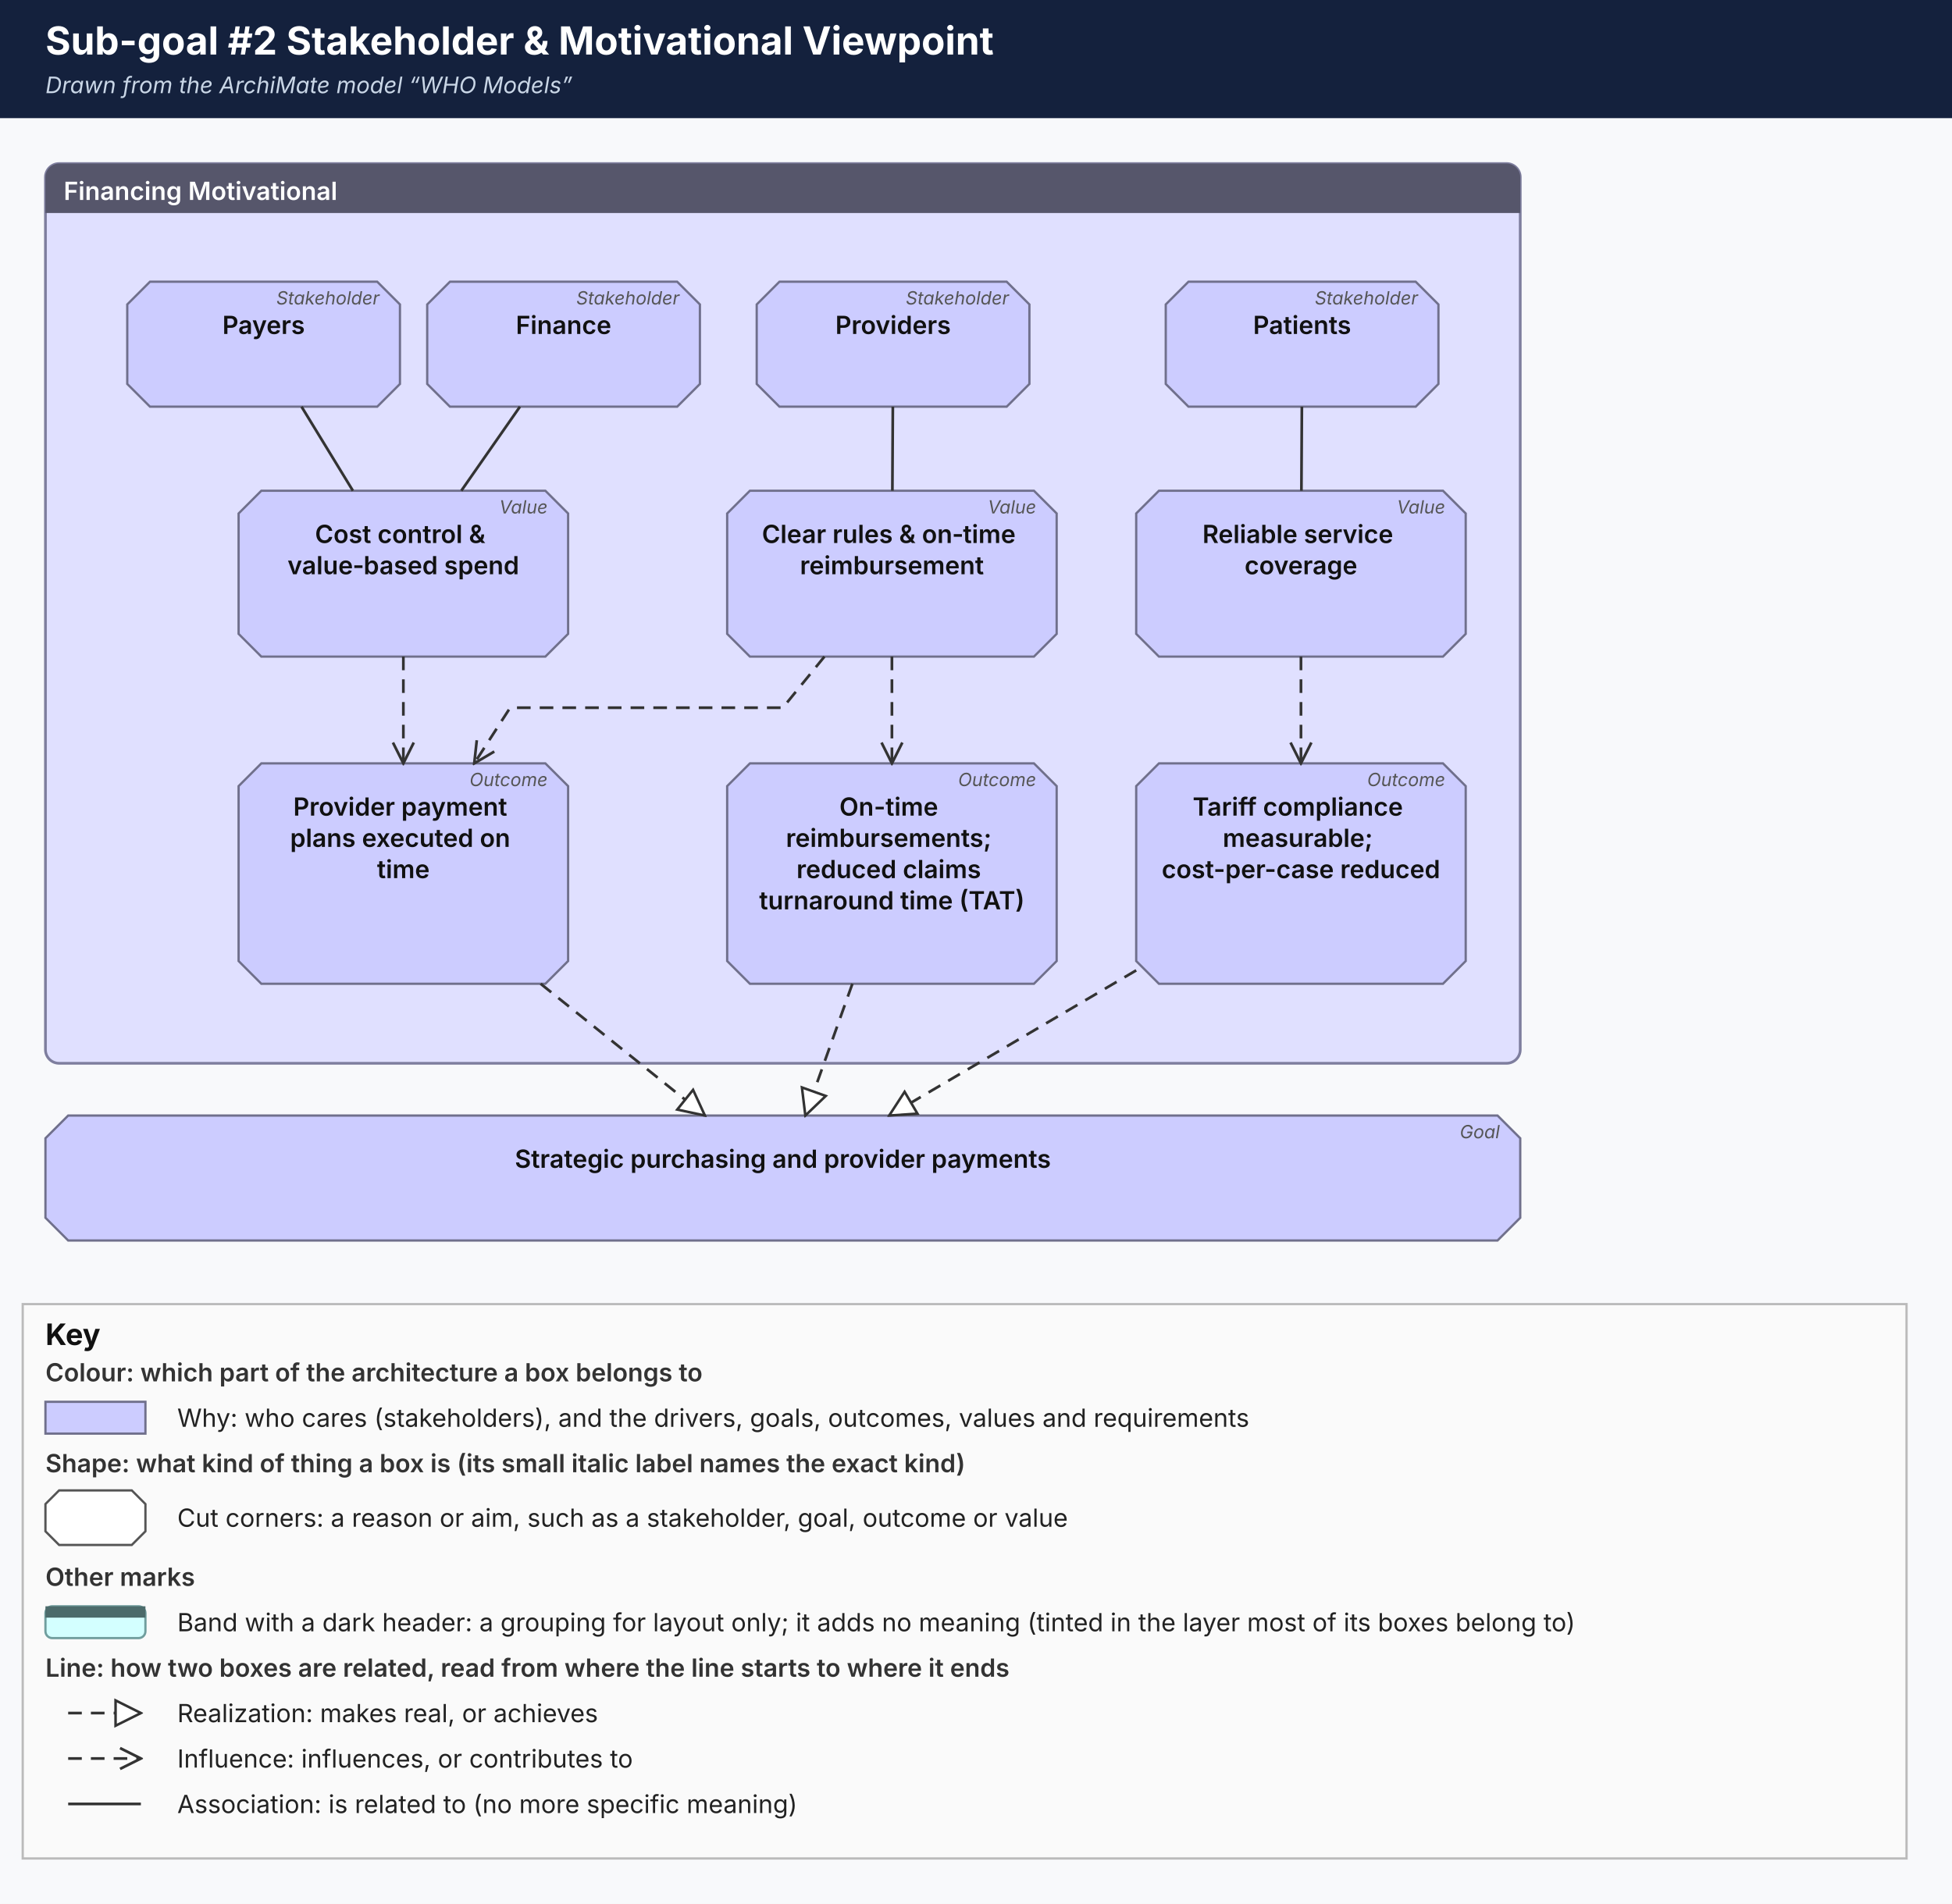
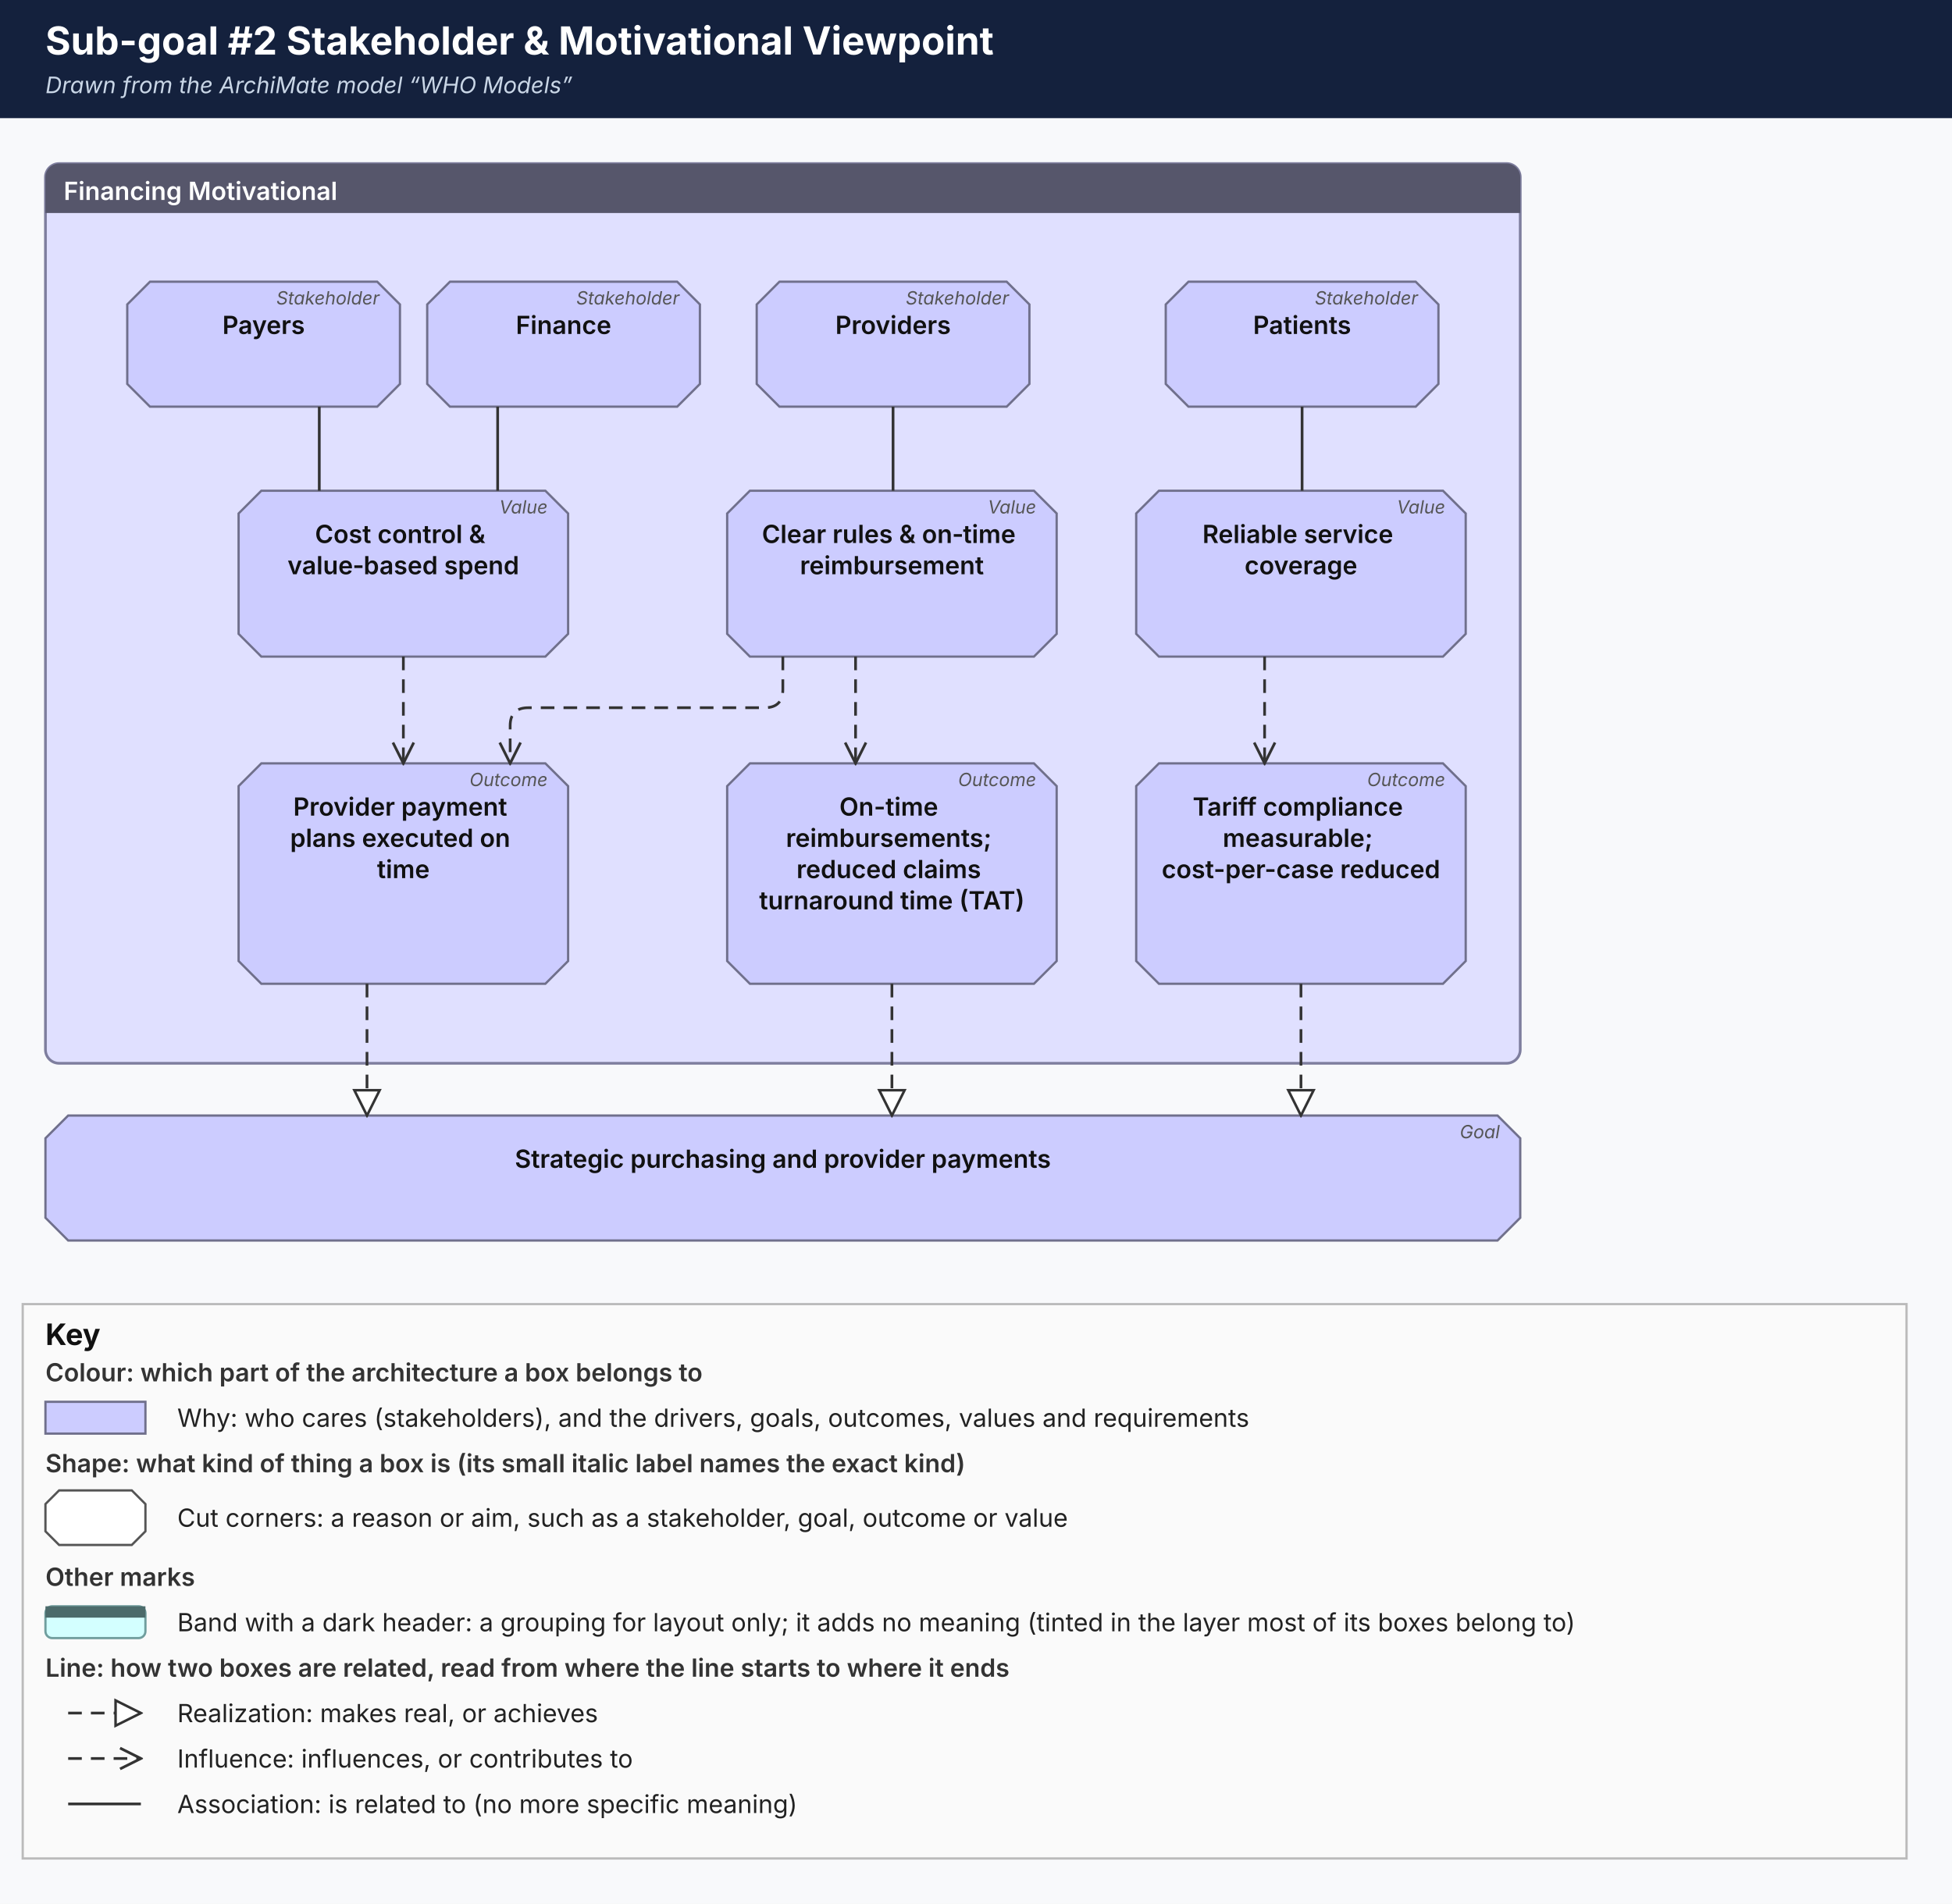
<svg xmlns="http://www.w3.org/2000/svg" viewBox="172 61 859 838" width="859" height="838" role="img" aria-labelledby="av-title">
  <style>
.av-name{font:600 11px Inter, "Segoe UI", system-ui, -apple-system, Helvetica, Arial, sans-serif;fill:#111}
.av-type{font:italic 8px Inter, "Segoe UI", system-ui, -apple-system, Helvetica, Arial, sans-serif;fill:#555}
.av-group{font:600 11px Inter, "Segoe UI", system-ui, -apple-system, Helvetica, Arial, sans-serif;fill:#333}
.av-note{font:10px Inter, "Segoe UI", system-ui, -apple-system, Helvetica, Arial, sans-serif;fill:#222}
.av-key{font:11px Inter, "Segoe UI", system-ui, -apple-system, Helvetica, Arial, sans-serif;fill:#222}
.av-keyh{font:600 11px Inter, "Segoe UI", system-ui, -apple-system, Helvetica, Arial, sans-serif;fill:#333}
.av-keyt{font:700 13px Inter, "Segoe UI", system-ui, -apple-system, Helvetica, Arial, sans-serif;fill:#111}
.av-rel{font:9px Inter, "Segoe UI", system-ui, -apple-system, Helvetica, Arial, sans-serif;fill:#333;paint-order:stroke;stroke:#fff;stroke-width:3px}
a:hover rect,a:hover polygon,a:focus rect,a:focus polygon{stroke:#06c;stroke-width:2.5}
</style>
  <defs>
    <marker id="arrow-open" viewBox="0 0 12 12" refX="11" refY="6" markerWidth="11" markerHeight="11" orient="auto-start-reverse" markerUnits="userSpaceOnUse">
      <path d="M1 1 L11 6 L1 11" fill="none" stroke="#333" stroke-width="1.3" />
    </marker>
    <marker id="arrow-filled" viewBox="0 0 12 12" refX="11" refY="6" markerWidth="11" markerHeight="11" orient="auto-start-reverse" markerUnits="userSpaceOnUse">
      <path d="M1 1 L11 6 L1 11 Z" fill="#333" />
    </marker>
    <marker id="arrow-small" viewBox="0 0 10 10" refX="9" refY="5" markerWidth="8" markerHeight="8" orient="auto-start-reverse" markerUnits="userSpaceOnUse">
      <path d="M1 1 L9 5 L1 9" fill="none" stroke="#333" stroke-width="1.2" />
    </marker>
    <marker id="triangle-hollow" viewBox="0 0 14 14" refX="13" refY="7" markerWidth="13" markerHeight="13" orient="auto-start-reverse" markerUnits="userSpaceOnUse">
      <path d="M1 1 L13 7 L1 13 Z" fill="#fff" stroke="#333" stroke-width="1.2" />
    </marker>
    <marker id="diamond-filled" viewBox="0 0 16 10" refX="1" refY="5" markerWidth="16" markerHeight="10" orient="auto-start-reverse" markerUnits="userSpaceOnUse">
      <path d="M1 5 L8 1 L15 5 L8 9 Z" fill="#333" />
    </marker>
    <marker id="diamond-hollow" viewBox="0 0 16 10" refX="1" refY="5" markerWidth="16" markerHeight="10" orient="auto-start-reverse" markerUnits="userSpaceOnUse">
      <path d="M1 5 L8 1 L15 5 L8 9 Z" fill="#fff" stroke="#333" stroke-width="1.2" />
    </marker>
    <marker id="dot" viewBox="0 0 8 8" refX="4" refY="4" markerWidth="7" markerHeight="7" orient="auto" markerUnits="userSpaceOnUse">
      <circle cx="4" cy="4" r="3.2" fill="#333" />
    </marker>
    <pattern id="missing" width="8" height="8" patternUnits="userSpaceOnUse" patternTransform="rotate(45)">
      <rect width="8" height="8" fill="#fff" />
      <line x1="0" y1="0" x2="0" y2="8" stroke="#d33" stroke-width="2" />
    </pattern>
  </defs>
  <rect x="172" y="61" width="859" height="838" fill="#f8f9fb" />
  <rect x="172" y="61" width="859" height="52" fill="#14213d" />
  <text x="192" y="85" style="font:700 17px Inter, &quot;Segoe UI&quot;, system-ui, -apple-system, Helvetica, Arial, sans-serif;fill:#fff">Sub-goal #2 Stakeholder &amp; Motivational Viewpoint</text>
  <text x="192" y="102" style="font:italic 10px Inter, &quot;Segoe UI&quot;, system-ui, -apple-system, Helvetica, Arial, sans-serif;fill:#c9d6e6">Drawn from the ArchiMate model “WHO Models”</text>
  <g class="av-g">
    <rect x="192" y="133" width="649" height="396" rx="6" fill="#e0e0ff" stroke="#7e7e9e" stroke-width="1.2" />
    <path d="M192 139 a6 6 0 0 1 6 -6 h637 a6 6 0 0 1 6 6 v15.75 h-649 z" fill="#56566b" />
    <text class="av-group" x="200" y="149" style="fill:#fff">Financing Motivational</text>
  </g>
  <a href="../../../en/dpi-h-ra/archimate/0.2.0-draft.1/element/payers/" target="_top">
    <polygon points="238,185 338,185 348,195 348,230 338,240 238,240 228,230 228,195" fill="#ccccff" stroke="#70708c" stroke-width="1" />
    <text class="av-type" x="339" y="195" text-anchor="end">Stakeholder</text>
    <text class="av-name" x="288" y="208" text-anchor="middle">
      <tspan x="288" dy="0">Payers</tspan>
    </text>
  </a>
  <a href="../../../en/dpi-h-ra/archimate/0.2.0-draft.1/element/finance/" target="_top">
    <polygon points="370,185 470,185 480,195 480,230 470,240 370,240 360,230 360,195" fill="#ccccff" stroke="#70708c" stroke-width="1" />
    <text class="av-type" x="471" y="195" text-anchor="end">Stakeholder</text>
    <text class="av-name" x="420" y="208" text-anchor="middle">
      <tspan x="420" dy="0">Finance</tspan>
    </text>
  </a>
  <a href="../../../en/dpi-h-ra/archimate/0.2.0-draft.1/element/providers/" target="_top">
    <polygon points="515,185 615,185 625,195 625,230 615,240 515,240 505,230 505,195" fill="#ccccff" stroke="#70708c" stroke-width="1" />
    <text class="av-type" x="616" y="195" text-anchor="end">Stakeholder</text>
    <text class="av-name" x="565" y="208" text-anchor="middle">
      <tspan x="565" dy="0">Providers</tspan>
    </text>
  </a>
  <a href="../../../en/dpi-h-ra/archimate/0.2.0-draft.1/element/patients-7115/" target="_top">
    <polygon points="695,185 795,185 805,195 805,230 795,240 695,240 685,230 685,195" fill="#ccccff" stroke="#70708c" stroke-width="1" />
    <text class="av-type" x="796" y="195" text-anchor="end">Stakeholder</text>
    <text class="av-name" x="745" y="208" text-anchor="middle">
      <tspan x="745" dy="0">Patients</tspan>
    </text>
  </a>
  <a href="../../../en/dpi-h-ra/archimate/0.2.0-draft.1/element/cost-control-value-based-spend/" target="_top">
    <polygon points="287,277 412,277 422,287 422,340 412,350 287,350 277,340 277,287" fill="#ccccff" stroke="#70708c" stroke-width="1" />
    <text class="av-type" x="413" y="287" text-anchor="end">Value</text>
    <text class="av-name" x="349.5" y="300" text-anchor="middle">
      <tspan x="349.5" dy="0">Cost control &amp;</tspan>
      <tspan x="349.5" dy="13.75">value‑based spend</tspan>
    </text>
  </a>
  <a href="../../../en/dpi-h-ra/archimate/0.2.0-draft.1/element/clear-rules-on-time-reimbursement/" target="_top">
    <polygon points="502,277 627,277 637,287 637,340 627,350 502,350 492,340 492,287" fill="#ccccff" stroke="#70708c" stroke-width="1" />
    <text class="av-type" x="628" y="287" text-anchor="end">Value</text>
    <text class="av-name" x="564.5" y="300" text-anchor="middle">
      <tspan x="564.5" dy="0">Clear rules &amp; on‑time</tspan>
      <tspan x="564.5" dy="13.75">reimbursement</tspan>
    </text>
  </a>
  <a href="../../../en/dpi-h-ra/archimate/0.2.0-draft.1/element/reliable-service-coverage/" target="_top">
    <polygon points="682,277 807,277 817,287 817,340 807,350 682,350 672,340 672,287" fill="#ccccff" stroke="#70708c" stroke-width="1" />
    <text class="av-type" x="808" y="287" text-anchor="end">Value</text>
    <text class="av-name" x="744.5" y="300" text-anchor="middle">
      <tspan x="744.5" dy="0">Reliable service</tspan>
      <tspan x="744.5" dy="13.75">coverage</tspan>
    </text>
  </a>
  <a href="../../../en/dpi-h-ra/archimate/0.2.0-draft.1/element/provider-payment-plans-executed-on-time/" target="_top">
    <polygon points="287,397 412,397 422,407 422,484 412,494 287,494 277,484 277,407" fill="#ccccff" stroke="#70708c" stroke-width="1" />
    <text class="av-type" x="413" y="407" text-anchor="end">Outcome</text>
    <text class="av-name" x="349.5" y="420" text-anchor="middle">
      <tspan x="349.5" dy="0">Provider payment</tspan>
      <tspan x="349.5" dy="13.75">plans executed on</tspan>
      <tspan x="349.5" dy="13.75">time</tspan>
    </text>
  </a>
  <a href="../../../en/dpi-h-ra/archimate/0.2.0-draft.1/element/on-time-reimbursements-reduced-claims-turnaround-time-tat/" target="_top">
    <polygon points="502,397 627,397 637,407 637,484 627,494 502,494 492,484 492,407" fill="#ccccff" stroke="#70708c" stroke-width="1" />
    <text class="av-type" x="628" y="407" text-anchor="end">Outcome</text>
    <text class="av-name" x="564.5" y="420" text-anchor="middle">
      <tspan x="564.5" dy="0">On-time</tspan>
      <tspan x="564.5" dy="13.75">reimbursements;</tspan>
      <tspan x="564.5" dy="13.75">reduced claims</tspan>
      <tspan x="564.5" dy="13.75">turnaround time (TAT)</tspan>
    </text>
  </a>
  <a href="../../../en/dpi-h-ra/archimate/0.2.0-draft.1/element/tariff-compliance-measurable-cost-per-case-reduced/" target="_top">
    <polygon points="682,397 807,397 817,407 817,484 807,494 682,494 672,484 672,407" fill="#ccccff" stroke="#70708c" stroke-width="1" />
    <text class="av-type" x="808" y="407" text-anchor="end">Outcome</text>
    <text class="av-name" x="744.5" y="420" text-anchor="middle">
      <tspan x="744.5" dy="0">Tariff compliance</tspan>
      <tspan x="744.5" dy="13.75">measurable;</tspan>
      <tspan x="744.5" dy="13.75">cost-per-case reduced</tspan>
    </text>
  </a>
  <a href="../../../en/dpi-h-ra/archimate/0.2.0-draft.1/element/strategic-purchasing-and-provider-payments-e15f/" target="_top">
    <polygon points="202,552 831,552 841,562 841,597 831,607 202,607 192,597 192,562" fill="#ccccff" stroke="#70708c" stroke-width="1" />
    <text class="av-type" x="832" y="562" text-anchor="end">Goal</text>
    <text class="av-name" x="516.5" y="575" text-anchor="middle">
      <tspan x="516.5" dy="0">Strategic purchasing and provider payments</tspan>
    </text>
  </a>
  <a href="../../../en/dpi-h-ra/archimate/0.2.0-draft.1/relationship/id-a1c10c1bbdea48169f4ab5ad9c069672/" target="_top">
-     <path d="M304.7 240 L327.3 277" fill="none" stroke="#333" stroke-width="1.2" />
-     <path d="M304.7 240 L327.3 277" fill="none" stroke="transparent" stroke-width="8" />
+     <path d="M312.5 240 L312.5 277" fill="none" stroke="#333" stroke-width="1.2" />
+     <path d="M312.5 240 L312.5 277" fill="none" stroke="transparent" stroke-width="8" />
  </a>
  <a href="../../../en/dpi-h-ra/archimate/0.2.0-draft.1/relationship/id-c14d5780e13a4e58bf80ef0d73b8e647/" target="_top">
-     <path d="M400.8 240 L375 277" fill="none" stroke="#333" stroke-width="1.2" />
-     <path d="M400.8 240 L375 277" fill="none" stroke="transparent" stroke-width="8" />
+     <path d="M391 240 L391 277" fill="none" stroke="#333" stroke-width="1.2" />
+     <path d="M391 240 L391 277" fill="none" stroke="transparent" stroke-width="8" />
  </a>
  <a href="../../../en/dpi-h-ra/archimate/0.2.0-draft.1/relationship/id-02c926ae400446958d9ca212232cd9d3/" target="_top">
-     <path d="M564.9 240 L564.7 277" fill="none" stroke="#333" stroke-width="1.2" />
-     <path d="M564.9 240 L564.7 277" fill="none" stroke="transparent" stroke-width="8" />
+     <path d="M565 240 L565 277" fill="none" stroke="#333" stroke-width="1.2" />
+     <path d="M565 240 L565 277" fill="none" stroke="transparent" stroke-width="8" />
  </a>
  <a href="../../../en/dpi-h-ra/archimate/0.2.0-draft.1/relationship/id-2c4244f6271243aea7deccb9f9e223e1/" target="_top">
-     <path d="M744.9 240 L744.7 277" fill="none" stroke="#333" stroke-width="1.2" />
-     <path d="M744.9 240 L744.7 277" fill="none" stroke="transparent" stroke-width="8" />
+     <path d="M745 240 L745 277" fill="none" stroke="#333" stroke-width="1.2" />
+     <path d="M745 240 L745 277" fill="none" stroke="transparent" stroke-width="8" />
  </a>
  <a href="../../../en/dpi-h-ra/archimate/0.2.0-draft.1/relationship/id-939a7281354c4d9e9743a630a178b947/" target="_top">
    <path d="M349.5 350 L349.5 397" fill="none" stroke="#333" stroke-width="1.2" stroke-dasharray="6 4" marker-end="url(#arrow-open)" />
    <path d="M349.5 350 L349.5 397" fill="none" stroke="transparent" stroke-width="8" />
  </a>
  <a href="../../../en/dpi-h-ra/archimate/0.2.0-draft.1/relationship/id-d147742fc1aa4cf78a08e281631fbd1d/" target="_top">
-     <path d="M564.5 350 L564.5 397" fill="none" stroke="#333" stroke-width="1.2" stroke-dasharray="6 4" marker-end="url(#arrow-open)" />
-     <path d="M564.5 350 L564.5 397" fill="none" stroke="transparent" stroke-width="8" />
+     <path d="M548.5 350 L548.5 397" fill="none" stroke="#333" stroke-width="1.2" stroke-dasharray="6 4" marker-end="url(#arrow-open)" />
+     <path d="M548.5 350 L548.5 397" fill="none" stroke="transparent" stroke-width="8" />
  </a>
  <a href="../../../en/dpi-h-ra/archimate/0.2.0-draft.1/relationship/id-b4a99414a0ec40d5b53e976ab3d60e19/" target="_top">
-     <path d="M534.8 350 L516.5 372.5 L396.5 372.5 L380.7 397" fill="none" stroke="#333" stroke-width="1.2" stroke-dasharray="6 4" marker-end="url(#arrow-open)" />
-     <path d="M534.8 350 L516.5 372.5 L396.5 372.5 L380.7 397" fill="none" stroke="transparent" stroke-width="8" />
+     <path d="M516.5 350 L516.5 364.5 Q516.5 372.5 508.5 372.5 L404.5 372.5 Q396.5 372.5 396.5 380.5 L396.5 397" fill="none" stroke="#333" stroke-width="1.2" stroke-dasharray="6 4" marker-end="url(#arrow-open)" />
+     <path d="M516.5 350 L516.5 364.5 Q516.5 372.5 508.5 372.5 L404.5 372.5 Q396.5 372.5 396.5 380.5 L396.5 397" fill="none" stroke="transparent" stroke-width="8" />
  </a>
  <a href="../../../en/dpi-h-ra/archimate/0.2.0-draft.1/relationship/id-ec2fc1faac254c65905452fa9259f83a/" target="_top">
-     <path d="M744.5 350 L744.5 397" fill="none" stroke="#333" stroke-width="1.2" stroke-dasharray="6 4" marker-end="url(#arrow-open)" />
-     <path d="M744.5 350 L744.5 397" fill="none" stroke="transparent" stroke-width="8" />
+     <path d="M728.5 350 L728.5 397" fill="none" stroke="#333" stroke-width="1.2" stroke-dasharray="6 4" marker-end="url(#arrow-open)" />
+     <path d="M728.5 350 L728.5 397" fill="none" stroke="transparent" stroke-width="8" />
  </a>
  <a href="../../../en/dpi-h-ra/archimate/0.2.0-draft.1/relationship/id-59a561958cb940cab9c912bfdb9cac25/" target="_top">
-     <path d="M409.9 494 L482.2 552" fill="none" stroke="#333" stroke-width="1.2" stroke-dasharray="6 4" marker-end="url(#triangle-hollow)" />
-     <path d="M409.9 494 L482.2 552" fill="none" stroke="transparent" stroke-width="8" />
+     <path d="M333.5 494 L333.5 552" fill="none" stroke="#333" stroke-width="1.2" stroke-dasharray="6 4" marker-end="url(#triangle-hollow)" />
+     <path d="M333.5 494 L333.5 552" fill="none" stroke="transparent" stroke-width="8" />
  </a>
  <a href="../../../en/dpi-h-ra/archimate/0.2.0-draft.1/relationship/id-bca2023fabdc4101ba7015c9301f473d/" target="_top">
-     <path d="M547.1 494 L526.4 552" fill="none" stroke="#333" stroke-width="1.2" stroke-dasharray="6 4" marker-end="url(#triangle-hollow)" />
-     <path d="M547.1 494 L526.4 552" fill="none" stroke="transparent" stroke-width="8" />
+     <path d="M564.5 494 L564.5 552" fill="none" stroke="#333" stroke-width="1.2" stroke-dasharray="6 4" marker-end="url(#triangle-hollow)" />
+     <path d="M564.5 494 L564.5 552" fill="none" stroke="transparent" stroke-width="8" />
  </a>
  <a href="../../../en/dpi-h-ra/archimate/0.2.0-draft.1/relationship/id-a1f70caf44634abfa7a41cf85ad716f2/" target="_top">
-     <path d="M672 488.1 L563.3 552" fill="none" stroke="#333" stroke-width="1.2" stroke-dasharray="6 4" marker-end="url(#triangle-hollow)" />
-     <path d="M672 488.1 L563.3 552" fill="none" stroke="transparent" stroke-width="8" />
+     <path d="M744.5 494 L744.5 552" fill="none" stroke="#333" stroke-width="1.2" stroke-dasharray="6 4" marker-end="url(#triangle-hollow)" />
+     <path d="M744.5 494 L744.5 552" fill="none" stroke="transparent" stroke-width="8" />
  </a>
  <g class="av-legend">
    <rect x="182" y="635" width="829" height="244" fill="#fafafa" stroke="#bbb" />
    <text class="av-keyt" x="192" y="653">Key</text>
    <text class="av-keyh" x="192" y="669">Colour: which part of the architecture a box belongs to</text>
    <rect x="192" y="678" width="44" height="14" fill="#ccccff" stroke="#70708c" />
    <text class="av-key" x="250" y="689">Why: who cares (stakeholders), and the drivers, goals, outcomes, values and requirements</text>
    <text class="av-keyh" x="192" y="709">Shape: what kind of thing a box is (its small italic label names the exact kind)</text>
    <polygon points="198,717 230,717 236,723 236,735 230,741 198,741 192,735 192,723" fill="#fff" stroke="#555" />
    <text class="av-key" x="250" y="733">Cut corners: a reason or aim, such as a stakeholder, goal, outcome or value</text>
    <text class="av-keyh" x="192" y="759">Other marks</text>
    <rect x="192" y="768" width="44" height="14" rx="3" fill="#d3ffff" stroke="#709e9e" />
    <rect x="192" y="768" width="44" height="5" fill="#4c6b6b" />
    <text class="av-key" x="250" y="779">Band with a dark header: a grouping for layout only; it adds no meaning (tinted in the layer most of its boxes belong to)</text>
    <text class="av-keyh" x="192" y="799">Line: how two boxes are related, read from where the line starts to where it ends</text>
    <path d="M202 815 L234 815" fill="none" stroke="#333" stroke-width="1.2" stroke-dasharray="6 4" marker-end="url(#triangle-hollow)" />
    <text class="av-key" x="250" y="819">Realization: makes real, or achieves</text>
    <path d="M202 835 L234 835" fill="none" stroke="#333" stroke-width="1.2" stroke-dasharray="6 4" marker-end="url(#arrow-open)" />
    <text class="av-key" x="250" y="839">Influence: influences, or contributes to</text>
    <path d="M202 855 L234 855" fill="none" stroke="#333" stroke-width="1.2" />
    <text class="av-key" x="250" y="859">Association: is related to (no more specific meaning)</text>
  </g>
</svg>
